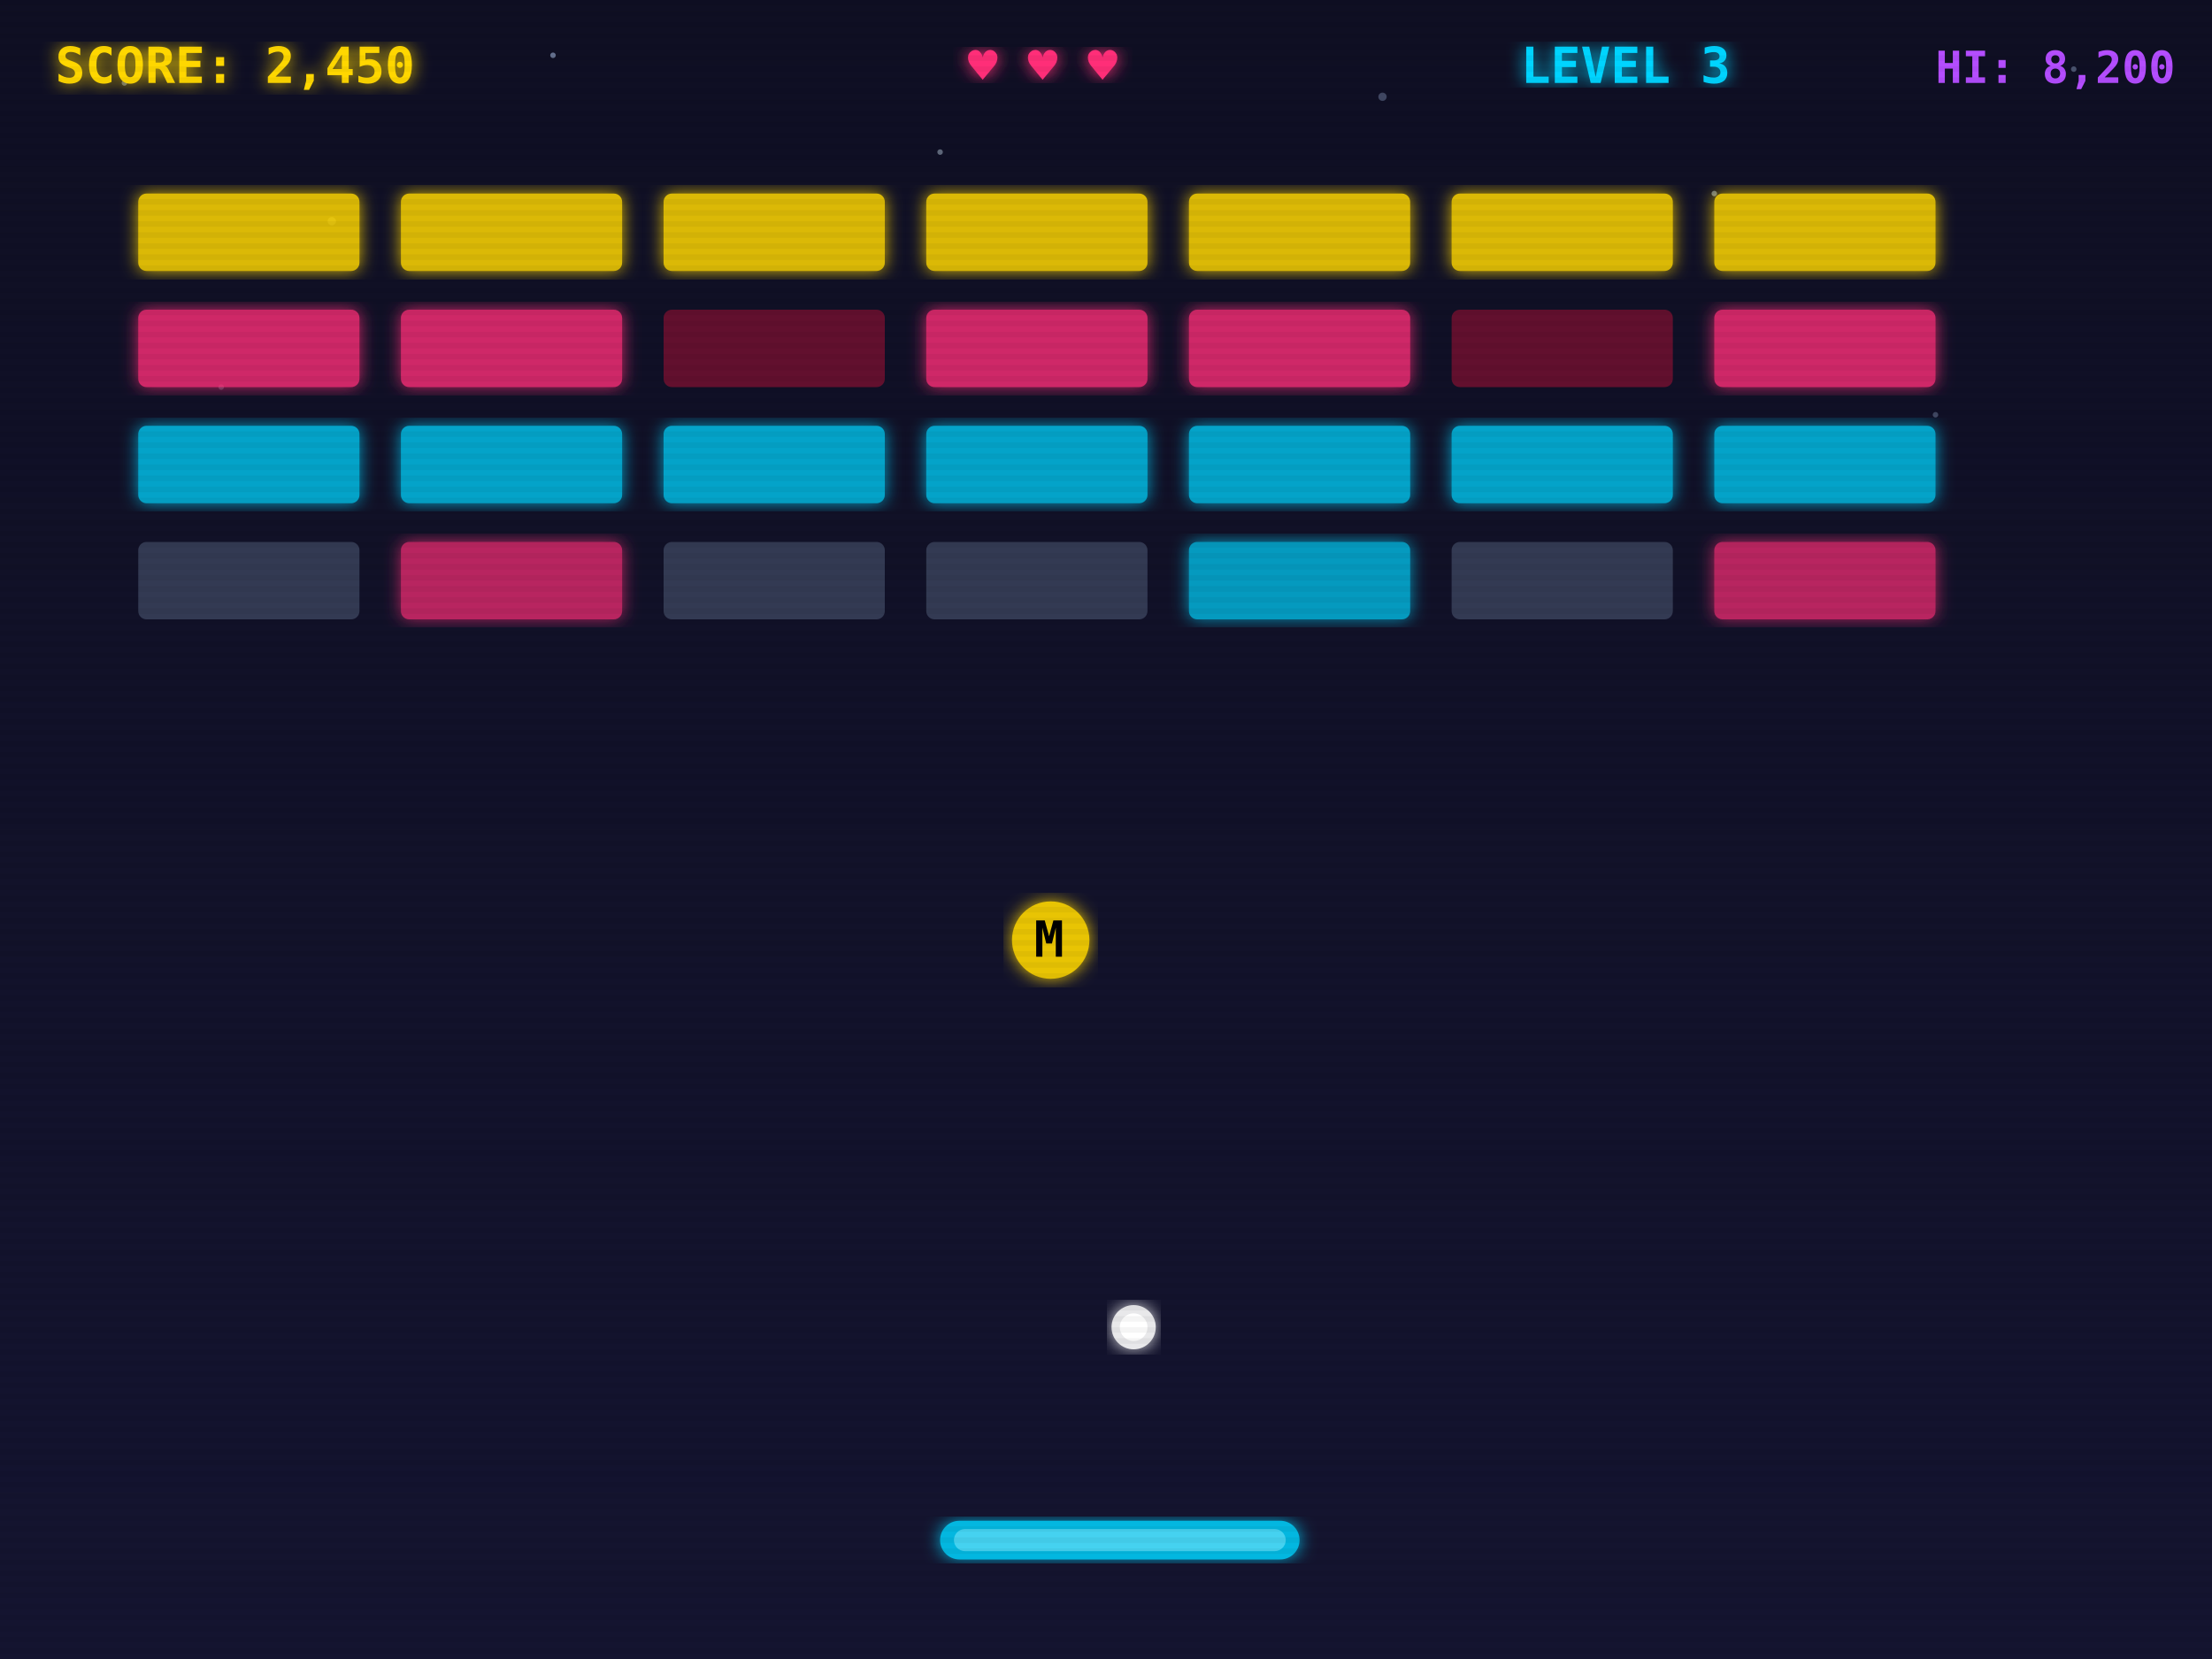
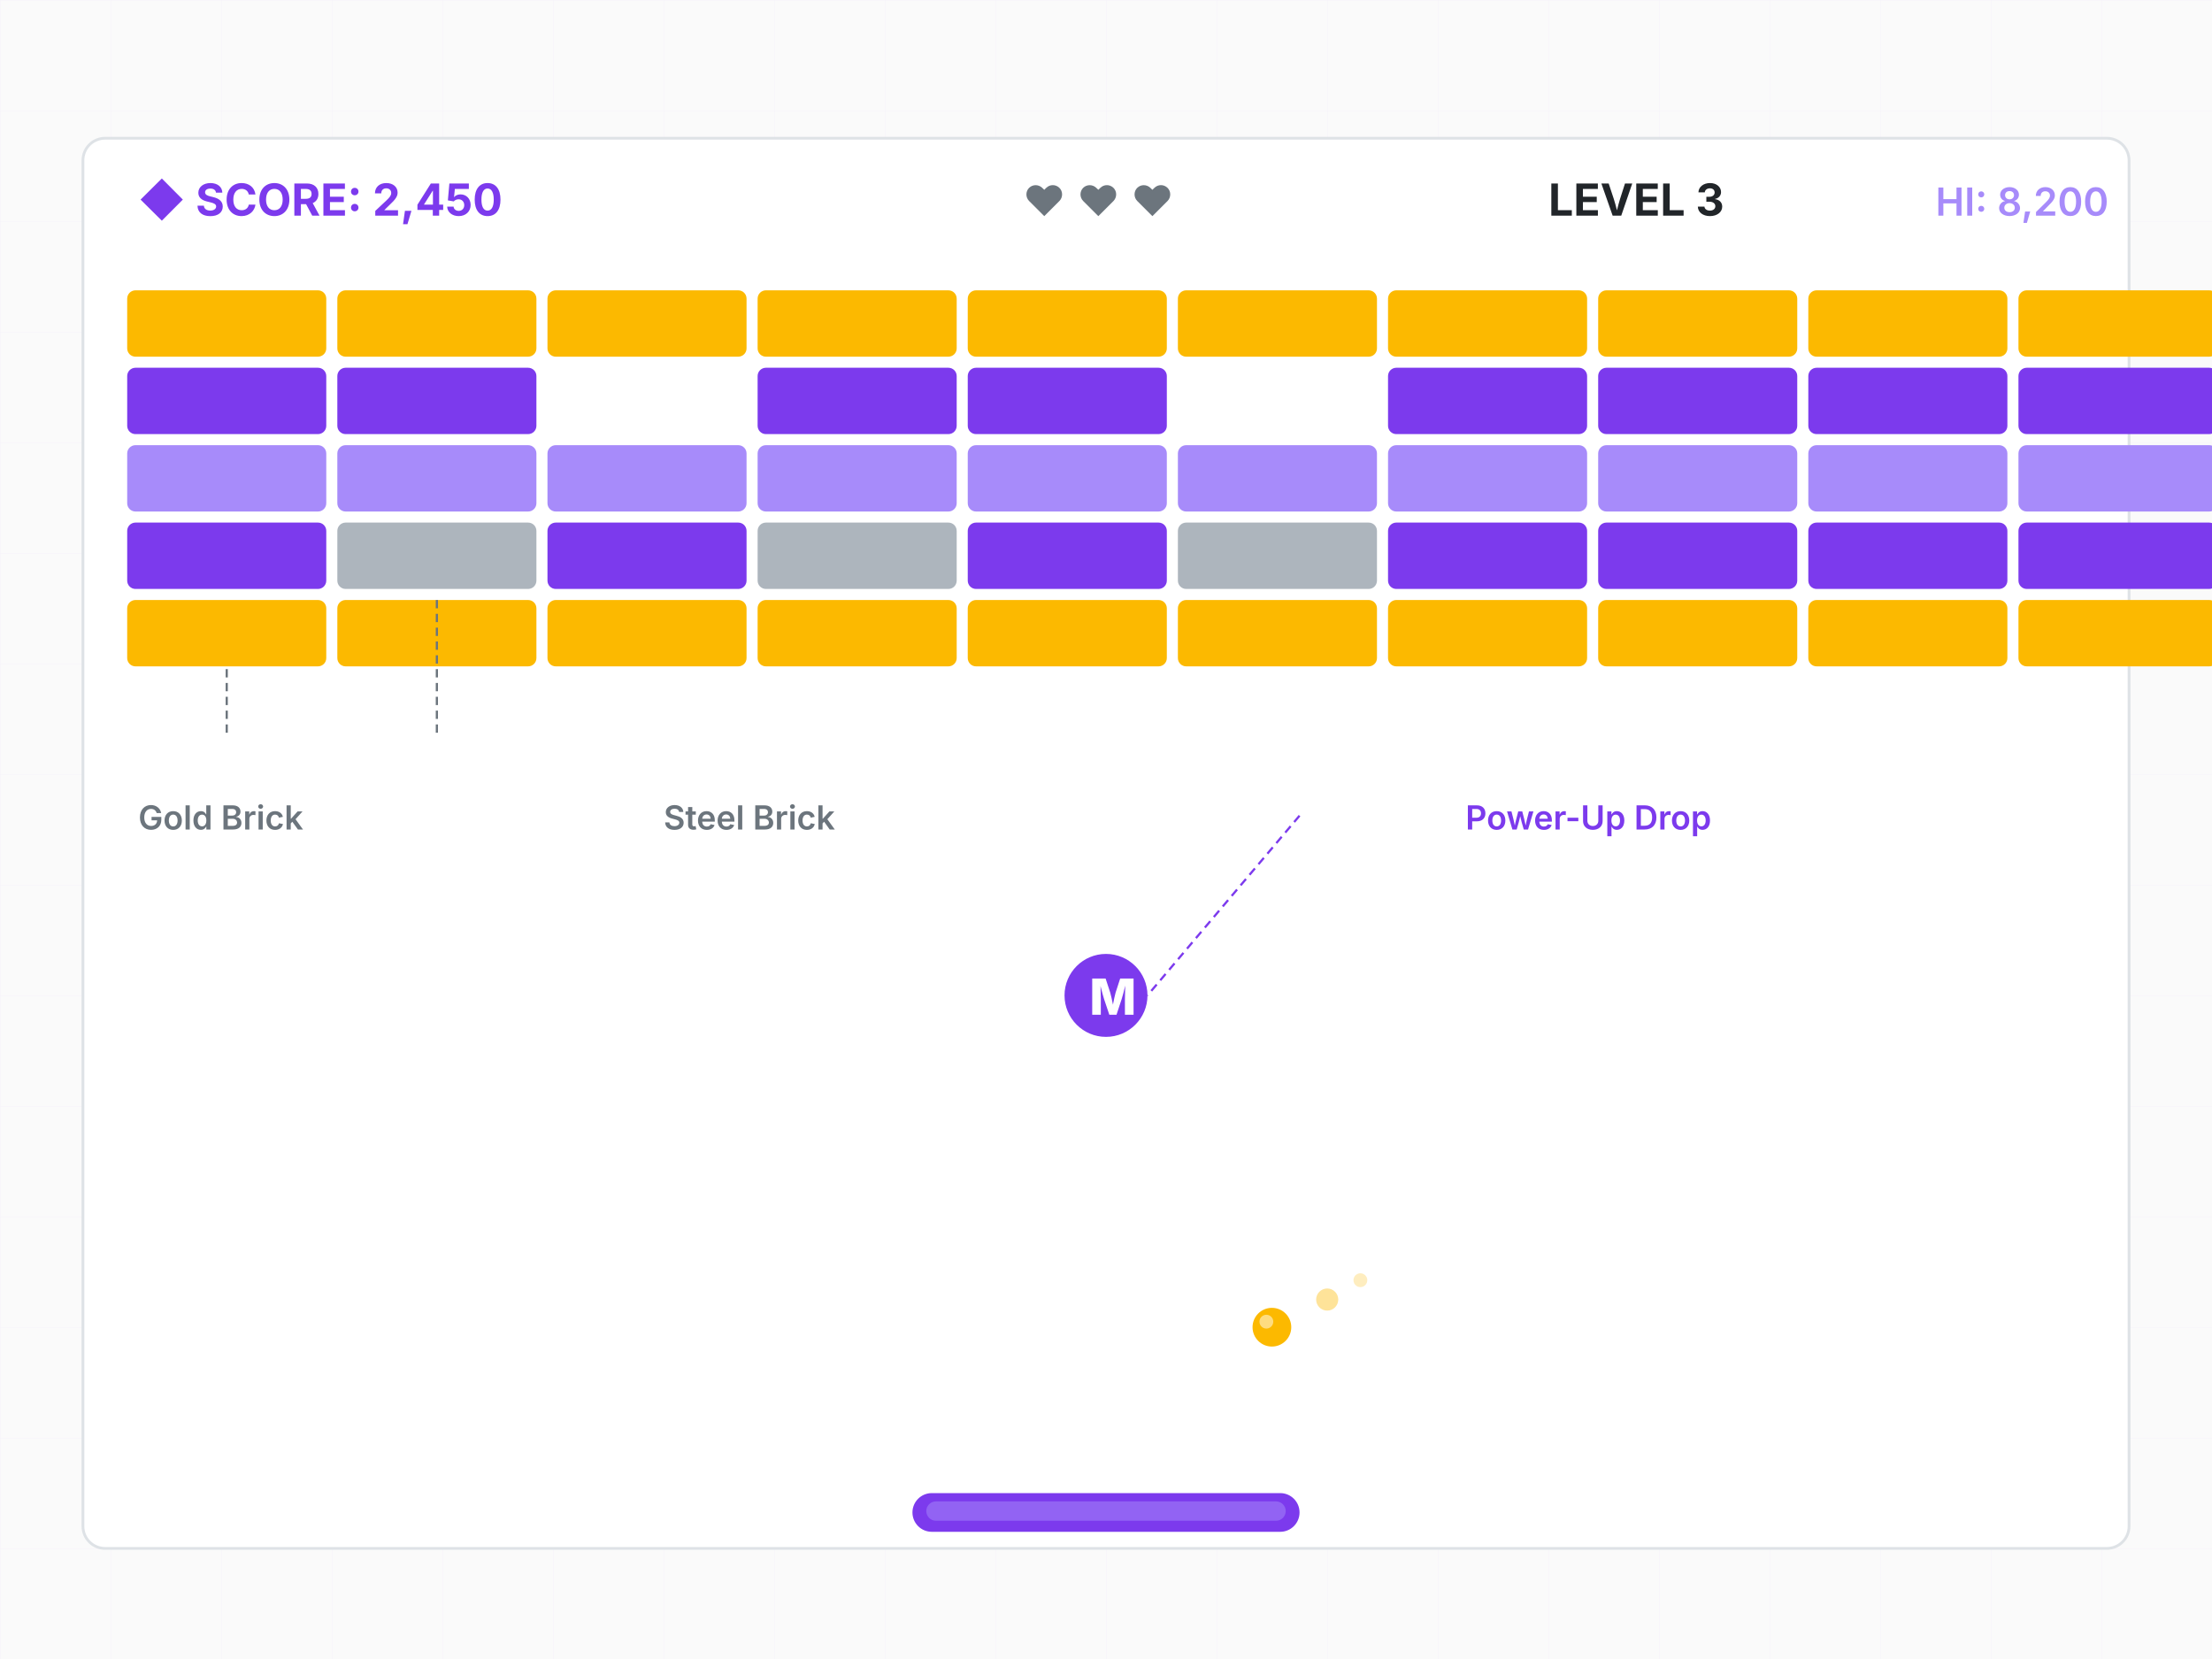
<svg xmlns="http://www.w3.org/2000/svg" viewBox="0 0 800 600" width="800" height="600">
+   <rect width="800" height="600" fill="#fafafa" />
+   <rect x="0" y="0" width="800" height="600" fill="url(#grid)" opacity="0.03" />
  <defs>
-     <filter id="glowPink">
-       <feGaussianBlur stdDeviation="3" result="blur" />
-       <feMerge>
-         <feMergeNode in="blur" />
-         <feMergeNode in="SourceGraphic" />
-       </feMerge>
-     </filter>
-     <filter id="glowCyan">
-       <feGaussianBlur stdDeviation="3" result="blur" />
-       <feMerge>
-         <feMergeNode in="blur" />
-         <feMergeNode in="SourceGraphic" />
-       </feMerge>
-     </filter>
-     <filter id="glowGold">
-       <feGaussianBlur stdDeviation="3" result="blur" />
-       <feMerge>
-         <feMergeNode in="blur" />
-         <feMergeNode in="SourceGraphic" />
-       </feMerge>
-     </filter>
-     <linearGradient id="bgGrad" x1="0" y1="0" x2="0" y2="1">
-       <stop offset="0%" stop-color="#0f0f23" />
-       <stop offset="100%" stop-color="#141430" />
-     </linearGradient>
+     <pattern id="grid" width="40" height="40" patternUnits="userSpaceOnUse">
+       <path d="M 40 0 L 0 0 0 40" fill="none" stroke="#7c3aed" stroke-width="0.5" />
+     </pattern>
  </defs>
-   <rect width="800" height="600" fill="url(#bgGrad)" />
-   <circle cx="45" cy="30" r="1" fill="#8899bb" opacity="0.6" />
-   <circle cx="120" cy="80" r="1.5" fill="#aabbcc" opacity="0.4" />
-   <circle cx="200" cy="20" r="1" fill="#8899bb" opacity="0.7" />
-   <circle cx="340" cy="55" r="1" fill="#aabbcc" opacity="0.5" />
-   <circle cx="500" cy="35" r="1.5" fill="#8899bb" opacity="0.4" />
-   <circle cx="620" cy="70" r="1" fill="#aabbcc" opacity="0.6" />
-   <circle cx="750" cy="25" r="1" fill="#8899bb" opacity="0.5" />
-   <circle cx="80" cy="140" r="1" fill="#aabbcc" opacity="0.3" />
-   <circle cx="700" cy="150" r="1" fill="#8899bb" opacity="0.4" />
-   <text x="20" y="30" font-family="monospace" font-size="18" font-weight="bold" fill="#ffd700" filter="url(#glowGold)">SCORE: 2,450</text>
-   <text x="350" y="30" font-family="monospace" font-size="18" font-weight="bold" fill="#ff2d78" filter="url(#glowPink)">♥ ♥ ♥</text>
-   <text x="550" y="30" font-family="monospace" font-size="18" font-weight="bold" fill="#00d4ff" filter="url(#glowCyan)">LEVEL 3</text>
-   <text x="700" y="30" font-family="monospace" font-size="16" font-weight="bold" fill="#b44dff">HI: 8,200</text>
-   <rect x="50" y="70" width="80" height="28" rx="3" fill="#ffd700" opacity="0.85" filter="url(#glowGold)" />
-   <rect x="145" y="70" width="80" height="28" rx="3" fill="#ffd700" opacity="0.85" filter="url(#glowGold)" />
-   <rect x="240" y="70" width="80" height="28" rx="3" fill="#ffd700" opacity="0.85" filter="url(#glowGold)" />
-   <rect x="335" y="70" width="80" height="28" rx="3" fill="#ffd700" opacity="0.85" filter="url(#glowGold)" />
-   <rect x="430" y="70" width="80" height="28" rx="3" fill="#ffd700" opacity="0.85" filter="url(#glowGold)" />
-   <rect x="525" y="70" width="80" height="28" rx="3" fill="#ffd700" opacity="0.85" filter="url(#glowGold)" />
-   <rect x="620" y="70" width="80" height="28" rx="3" fill="#ffd700" opacity="0.85" filter="url(#glowGold)" />
-   <rect x="50" y="112" width="80" height="28" rx="3" fill="#ff2d78" opacity="0.8" filter="url(#glowPink)" />
-   <rect x="145" y="112" width="80" height="28" rx="3" fill="#ff2d78" opacity="0.8" filter="url(#glowPink)" />
-   <rect x="240" y="112" width="80" height="28" rx="3" fill="#991133" opacity="0.6" />
-   <rect x="335" y="112" width="80" height="28" rx="3" fill="#ff2d78" opacity="0.8" filter="url(#glowPink)" />
-   <rect x="430" y="112" width="80" height="28" rx="3" fill="#ff2d78" opacity="0.8" filter="url(#glowPink)" />
-   <rect x="525" y="112" width="80" height="28" rx="3" fill="#991133" opacity="0.6" />
-   <rect x="620" y="112" width="80" height="28" rx="3" fill="#ff2d78" opacity="0.8" filter="url(#glowPink)" />
-   <rect x="50" y="154" width="80" height="28" rx="3" fill="#00d4ff" opacity="0.75" filter="url(#glowCyan)" />
-   <rect x="145" y="154" width="80" height="28" rx="3" fill="#00d4ff" opacity="0.75" filter="url(#glowCyan)" />
-   <rect x="240" y="154" width="80" height="28" rx="3" fill="#00d4ff" opacity="0.75" filter="url(#glowCyan)" />
-   <rect x="335" y="154" width="80" height="28" rx="3" fill="#00d4ff" opacity="0.75" filter="url(#glowCyan)" />
-   <rect x="430" y="154" width="80" height="28" rx="3" fill="#00d4ff" opacity="0.75" filter="url(#glowCyan)" />
-   <rect x="525" y="154" width="80" height="28" rx="3" fill="#00d4ff" opacity="0.75" filter="url(#glowCyan)" />
-   <rect x="620" y="154" width="80" height="28" rx="3" fill="#00d4ff" opacity="0.75" filter="url(#glowCyan)" />
-   <rect x="50" y="196" width="80" height="28" rx="3" fill="#4a5570" opacity="0.6" />
-   <rect x="145" y="196" width="80" height="28" rx="3" fill="#ff2d78" opacity="0.7" filter="url(#glowPink)" />
-   <rect x="240" y="196" width="80" height="28" rx="3" fill="#4a5570" opacity="0.6" />
-   <rect x="335" y="196" width="80" height="28" rx="3" fill="#4a5570" opacity="0.6" />
-   <rect x="430" y="196" width="80" height="28" rx="3" fill="#00d4ff" opacity="0.7" filter="url(#glowCyan)" />
-   <rect x="525" y="196" width="80" height="28" rx="3" fill="#4a5570" opacity="0.6" />
-   <rect x="620" y="196" width="80" height="28" rx="3" fill="#ff2d78" opacity="0.7" filter="url(#glowPink)" />
-   <circle cx="380" cy="340" r="14" fill="#ffd700" opacity="0.9" filter="url(#glowGold)" />
-   <text x="374" y="346" font-family="monospace" font-size="18" font-weight="bold" fill="#000">M</text>
-   <circle cx="410" cy="480" r="8" fill="#fff" opacity="0.9" filter="url(#glowCyan)" />
-   <circle cx="410" cy="480" r="5" fill="#fff" />
-   <rect x="340" y="550" width="130" height="14" rx="7" fill="#00d4ff" opacity="0.85" filter="url(#glowCyan)" />
-   <rect x="345" y="553" width="120" height="8" rx="4" fill="#88eeff" opacity="0.5" />
-   <pattern id="scanlines" width="800" height="4" patternUnits="userSpaceOnUse">
-     <rect x="0" y="0" width="800" height="2" fill="rgba(0,0,0,0.04)" />
-     <rect x="0" y="2" width="800" height="2" fill="transparent" />
-   </pattern>
-   <rect width="800" height="600" fill="url(#scanlines)" pointer-events="none" />
+   <rect x="30" y="50" width="740" height="510" rx="8" fill="#fff" stroke="#dee2e6" stroke-width="1" />
+   <text x="50" y="78" font-family="Inter,system-ui,sans-serif" font-size="16" font-weight="700" fill="#7c3aed">◆ SCORE: 2,450</text>
+   <text x="370" y="78" font-family="Inter,system-ui,sans-serif" font-size="15" fill="#6c757d">♥ ♥ ♥</text>
+   <text x="560" y="78" font-family="Inter,system-ui,sans-serif" font-size="16" font-weight="700" fill="#212529">LEVEL 3</text>
+   <text x="700" y="78" font-family="Inter,system-ui,sans-serif" font-size="14" font-weight="600" fill="#a78bfa">HI: 8,200</text>
+   <rect x="46" y="105" width="72" height="24" rx="3" fill="#fcb900" />
+   <rect x="122" y="105" width="72" height="24" rx="3" fill="#fcb900" />
+   <rect x="198" y="105" width="72" height="24" rx="3" fill="#fcb900" />
+   <rect x="274" y="105" width="72" height="24" rx="3" fill="#fcb900" />
+   <rect x="350" y="105" width="72" height="24" rx="3" fill="#fcb900" />
+   <rect x="426" y="105" width="72" height="24" rx="3" fill="#fcb900" />
+   <rect x="502" y="105" width="72" height="24" rx="3" fill="#fcb900" />
+   <rect x="578" y="105" width="72" height="24" rx="3" fill="#fcb900" />
+   <rect x="654" y="105" width="72" height="24" rx="3" fill="#fcb900" />
+   <rect x="730" y="105" width="72" height="24" rx="3" fill="#fcb900" />
+   <rect x="46" y="133" width="72" height="24" rx="3" fill="#7c3aed" />
+   <rect x="122" y="133" width="72" height="24" rx="3" fill="#7c3aed" />
+   <rect x="274" y="133" width="72" height="24" rx="3" fill="#7c3aed" />
+   <rect x="350" y="133" width="72" height="24" rx="3" fill="#7c3aed" />
+   <rect x="502" y="133" width="72" height="24" rx="3" fill="#7c3aed" />
+   <rect x="578" y="133" width="72" height="24" rx="3" fill="#7c3aed" />
+   <rect x="654" y="133" width="72" height="24" rx="3" fill="#7c3aed" />
+   <rect x="730" y="133" width="72" height="24" rx="3" fill="#7c3aed" />
+   <rect x="46" y="161" width="72" height="24" rx="3" fill="#a78bfa" />
+   <rect x="122" y="161" width="72" height="24" rx="3" fill="#a78bfa" />
+   <rect x="198" y="161" width="72" height="24" rx="3" fill="#a78bfa" />
+   <rect x="274" y="161" width="72" height="24" rx="3" fill="#a78bfa" />
+   <rect x="350" y="161" width="72" height="24" rx="3" fill="#a78bfa" />
+   <rect x="426" y="161" width="72" height="24" rx="3" fill="#a78bfa" />
+   <rect x="502" y="161" width="72" height="24" rx="3" fill="#a78bfa" />
+   <rect x="578" y="161" width="72" height="24" rx="3" fill="#a78bfa" />
+   <rect x="654" y="161" width="72" height="24" rx="3" fill="#a78bfa" />
+   <rect x="730" y="161" width="72" height="24" rx="3" fill="#a78bfa" />
+   <rect x="46" y="189" width="72" height="24" rx="3" fill="#7c3aed" />
+   <rect x="122" y="189" width="72" height="24" rx="3" fill="#adb5bd" />
+   <rect x="198" y="189" width="72" height="24" rx="3" fill="#7c3aed" />
+   <rect x="274" y="189" width="72" height="24" rx="3" fill="#adb5bd" />
+   <rect x="350" y="189" width="72" height="24" rx="3" fill="#7c3aed" />
+   <rect x="426" y="189" width="72" height="24" rx="3" fill="#adb5bd" />
+   <rect x="502" y="189" width="72" height="24" rx="3" fill="#7c3aed" />
+   <rect x="578" y="189" width="72" height="24" rx="3" fill="#7c3aed" />
+   <rect x="654" y="189" width="72" height="24" rx="3" fill="#7c3aed" />
+   <rect x="730" y="189" width="72" height="24" rx="3" fill="#7c3aed" />
+   <rect x="46" y="217" width="72" height="24" rx="3" fill="#fcb900" />
+   <rect x="122" y="217" width="72" height="24" rx="3" fill="#fcb900" />
+   <rect x="198" y="217" width="72" height="24" rx="3" fill="#fcb900" />
+   <rect x="274" y="217" width="72" height="24" rx="3" fill="#fcb900" />
+   <rect x="350" y="217" width="72" height="24" rx="3" fill="#fcb900" />
+   <rect x="426" y="217" width="72" height="24" rx="3" fill="#fcb900" />
+   <rect x="502" y="217" width="72" height="24" rx="3" fill="#fcb900" />
+   <rect x="578" y="217" width="72" height="24" rx="3" fill="#fcb900" />
+   <rect x="654" y="217" width="72" height="24" rx="3" fill="#fcb900" />
+   <rect x="730" y="217" width="72" height="24" rx="3" fill="#fcb900" />
+   <circle cx="400" cy="360" r="15" fill="#7c3aed" />
+   <text x="394" y="367" font-family="Inter,system-ui,sans-serif" font-size="18" font-weight="800" fill="#fff">M</text>
+   <circle cx="460" cy="480" r="7" fill="#fcb900" />
+   <circle cx="458" cy="478" r="2.5" fill="#fff" opacity="0.5" />
+   <circle cx="480" cy="470" r="4" fill="#fcb900" opacity="0.4" />
+   <circle cx="492" cy="463" r="2.5" fill="#fcb900" opacity="0.25" />
+   <rect x="330" y="540" width="140" height="14" rx="7" fill="#7c3aed" />
+   <rect x="335" y="543" width="130" height="7" rx="3.5" fill="#a78bfa" opacity="0.5" />
+   <text x="50" y="300" font-family="Inter,system-ui,sans-serif" font-size="12" font-weight="600" fill="#6c757d">Gold Brick</text>
+   <line x1="82" y1="265" x2="82" y2="240" stroke="#6c757d" stroke-width="0.8" stroke-dasharray="3,2" />
+   <text x="240" y="300" font-family="Inter,system-ui,sans-serif" font-size="12" font-weight="600" fill="#6c757d">Steel Brick</text>
+   <line x1="158" y1="265" x2="158" y2="215" stroke="#6c757d" stroke-width="0.8" stroke-dasharray="3,2" />
+   <text x="530" y="300" font-family="Inter,system-ui,sans-serif" font-size="12" font-weight="600" fill="#7c3aed">Power-Up Drop</text>
+   <line x1="470" y1="295" x2="415" y2="360" stroke="#7c3aed" stroke-width="0.8" stroke-dasharray="3,2" />
</svg>
